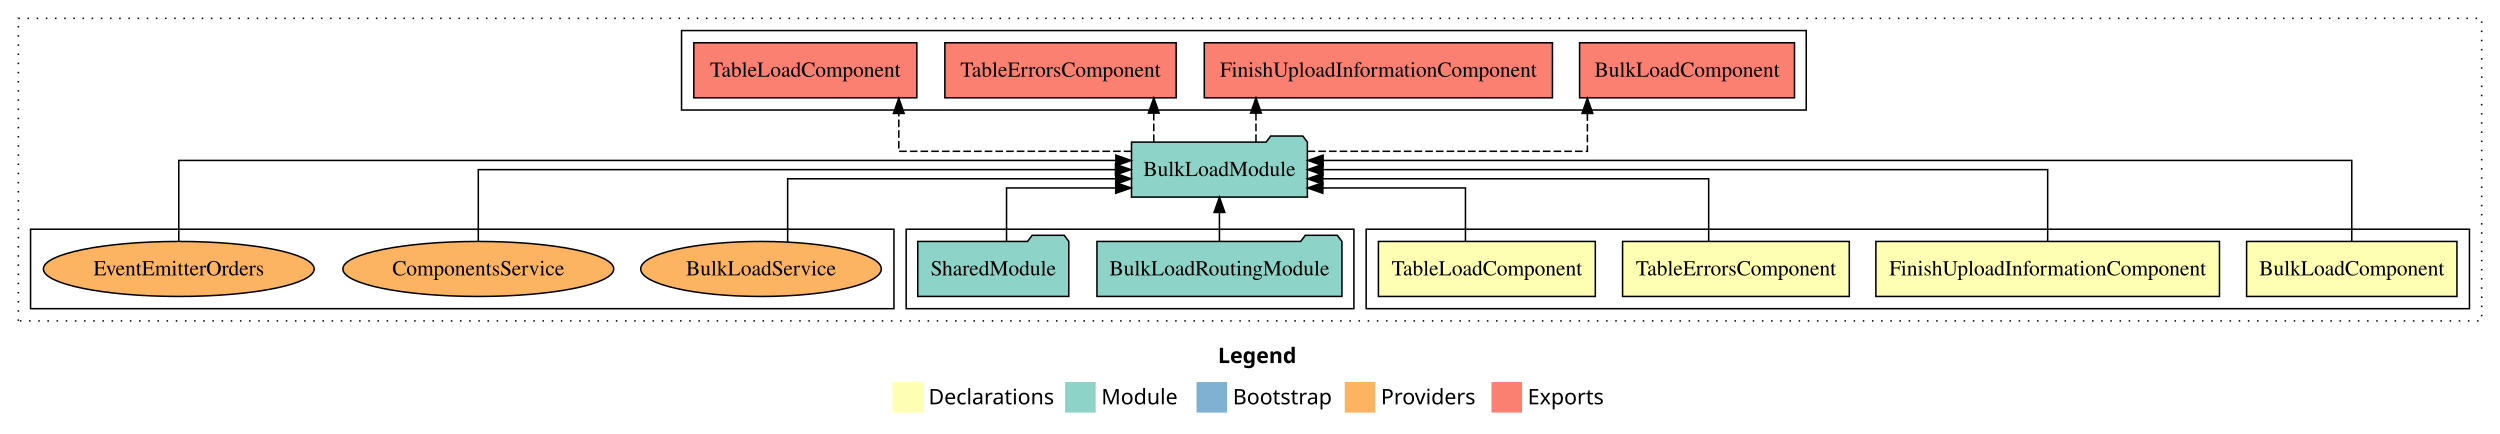
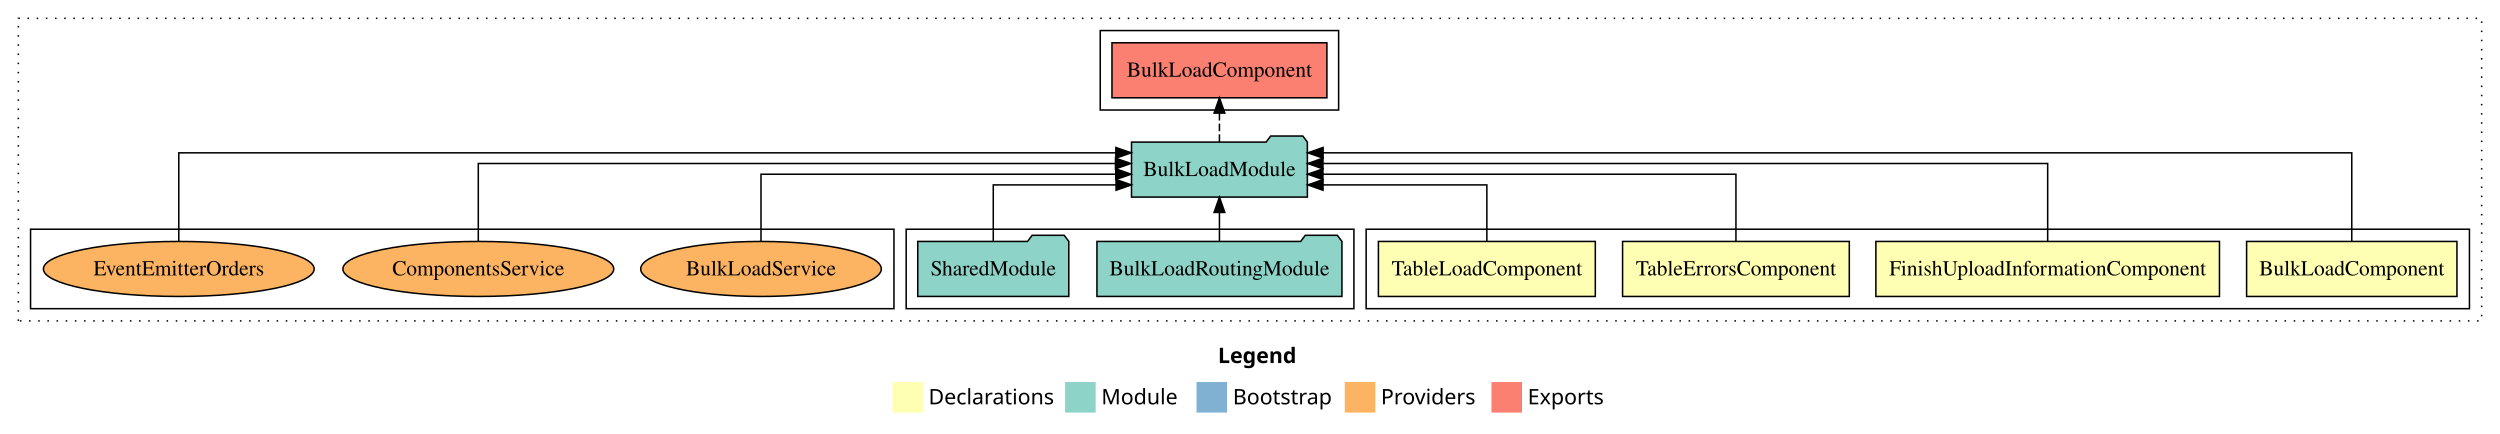
<svg xmlns="http://www.w3.org/2000/svg" width="1636pt" height="284pt" viewBox="0.00 0.00 1636.00 284.00">
  <g id="graph0" class="graph" transform="scale(1 1) rotate(0) translate(4 280)">
    <polygon fill="#ffffff" stroke="transparent" points="-4,4 -4,-280 1632,-280 1632,4 -4,4" />
    <text text-anchor="start" x="793.009" y="-42.4" font-family="sans-serif" font-weight="bold" font-size="14.00" fill="#000000">Legend</text>
    <polygon fill="#ffffb3" stroke="transparent" points="580,-10 580,-30 600,-30 600,-10 580,-10" />
    <text text-anchor="start" x="603.629" y="-15.4" font-family="sans-serif" font-size="14.00" fill="#000000">  Declarations</text>
    <polygon fill="#8dd3c7" stroke="transparent" points="693,-10 693,-30 713,-30 713,-10 693,-10" />
    <text text-anchor="start" x="716.725" y="-15.4" font-family="sans-serif" font-size="14.00" fill="#000000">  Module</text>
    <polygon fill="#80b1d3" stroke="transparent" points="779,-10 779,-30 799,-30 799,-10 779,-10" />
    <text text-anchor="start" x="802.781" y="-15.4" font-family="sans-serif" font-size="14.00" fill="#000000">  Bootstrap</text>
    <polygon fill="#fdb462" stroke="transparent" points="876,-10 876,-30 896,-30 896,-10 876,-10" />
    <text text-anchor="start" x="899.673" y="-15.4" font-family="sans-serif" font-size="14.00" fill="#000000">  Providers</text>
    <polygon fill="#fb8072" stroke="transparent" points="972,-10 972,-30 992,-30 992,-10 972,-10" />
    <text text-anchor="start" x="995.726" y="-15.4" font-family="sans-serif" font-size="14.00" fill="#000000">  Exports</text>
    <g id="clust1" class="cluster">
      <polygon fill="none" stroke="#000000" stroke-dasharray="1,5" points="8,-70 8,-268 1620,-268 1620,-70 8,-70" />
    </g>
    <g id="clust2" class="cluster">
      <polygon fill="none" stroke="#000000" points="890,-78 890,-130 1612,-130 1612,-78 890,-78" />
    </g>
    <g id="clust7" class="cluster">
      <polygon fill="none" stroke="#000000" points="589,-78 589,-130 882,-130 882,-78 589,-78" />
    </g>
    <g id="clust8" class="cluster">
-       <polygon fill="none" stroke="#000000" points="442,-208 442,-260 1178,-260 1178,-208 442,-208" />
+       <polygon fill="none" stroke="#000000" points="716,-208 716,-260 872,-260 872,-208 716,-208" />
    </g>
    <g id="clust10" class="cluster">
      <polygon fill="none" stroke="#000000" points="16,-78 16,-130 581,-130 581,-78 16,-78" />
    </g>
    <g id="node1" class="node">
      <polygon fill="#ffffb3" stroke="#000000" points="1603.827,-122 1466.173,-122 1466.173,-86 1603.827,-86 1603.827,-122" />
      <text text-anchor="middle" x="1535" y="-99.8" font-family="Times,serif" font-size="14.00" fill="#000000">BulkLoadComponent</text>
    </g>
    <g id="node5" class="node">
      <polygon fill="#8dd3c7" stroke="#000000" points="851.545,-187 848.545,-191 827.545,-191 824.545,-187 736.455,-187 736.455,-151 851.545,-151 851.545,-187" />
      <text text-anchor="middle" x="794" y="-164.8" font-family="Times,serif" font-size="14.00" fill="#000000">BulkLoadModule</text>
    </g>
    <g id="edge1" class="edge">
-       <path fill="none" stroke="#000000" d="M1535,-122.284C1535,-143.321 1535,-175 1535,-175 1535,-175 861.836,-175 861.836,-175" />
-       <polygon fill="#000000" stroke="#000000" points="861.836,-171.5 851.836,-175 861.836,-178.5 861.836,-171.5" />
+       <path fill="none" stroke="#000000" d="M1535,-122.011C1535,-144.485 1535,-180 1535,-180 1535,-180 861.836,-180 861.836,-180" />
+       <polygon fill="#000000" stroke="#000000" points="861.836,-176.5 851.836,-180 861.836,-183.5 861.836,-176.5" />
    </g>
    <g id="node2" class="node">
      <polygon fill="#ffffb3" stroke="#000000" points="1448.421,-122 1223.579,-122 1223.579,-86 1448.421,-86 1448.421,-122" />
      <text text-anchor="middle" x="1336" y="-99.8" font-family="Times,serif" font-size="14.00" fill="#000000">FinishUploadInformationComponent</text>
    </g>
    <g id="edge2" class="edge">
-       <path fill="none" stroke="#000000" d="M1336,-122.106C1336,-141.339 1336,-169 1336,-169 1336,-169 861.747,-169 861.747,-169" />
-       <polygon fill="#000000" stroke="#000000" points="861.747,-165.5 851.747,-169 861.747,-172.5 861.747,-165.5" />
+       <path fill="none" stroke="#000000" d="M1336,-122.129C1336,-142.572 1336,-173 1336,-173 1336,-173 861.747,-173 861.747,-173" />
+       <polygon fill="#000000" stroke="#000000" points="861.747,-169.5 851.747,-173 861.747,-176.5 861.747,-169.5" />
    </g>
    <g id="node3" class="node">
      <polygon fill="#ffffb3" stroke="#000000" points="1206.184,-122 1057.816,-122 1057.816,-86 1206.184,-86 1206.184,-122" />
      <text text-anchor="middle" x="1132" y="-99.8" font-family="Times,serif" font-size="14.00" fill="#000000">TableErrorsComponent</text>
    </g>
    <g id="edge3" class="edge">
-       <path fill="none" stroke="#000000" d="M1114.161,-122.022C1114.161,-139.373 1114.161,-163 1114.161,-163 1114.161,-163 861.608,-163 861.608,-163" />
-       <polygon fill="#000000" stroke="#000000" points="861.608,-159.5 851.608,-163 861.608,-166.5 861.608,-159.5" />
+       <path fill="none" stroke="#000000" d="M1132,-122.267C1132,-140.555 1132,-166 1132,-166 1132,-166 861.72,-166 861.72,-166" />
+       <polygon fill="#000000" stroke="#000000" points="861.72,-162.5 851.72,-166 861.72,-169.5 861.72,-162.5" />
    </g>
    <g id="node4" class="node">
      <polygon fill="#ffffb3" stroke="#000000" points="1039.972,-122 898.028,-122 898.028,-86 1039.972,-86 1039.972,-122" />
      <text text-anchor="middle" x="969" y="-99.8" font-family="Times,serif" font-size="14.00" fill="#000000">TableLoadComponent</text>
    </g>
    <g id="edge4" class="edge">
-       <path fill="none" stroke="#000000" d="M954.987,-122.24C954.987,-137.571 954.987,-157 954.987,-157 954.987,-157 861.665,-157 861.665,-157" />
-       <polygon fill="#000000" stroke="#000000" points="861.665,-153.5 851.665,-157 861.665,-160.5 861.665,-153.5" />
+       <path fill="none" stroke="#000000" d="M969,-122.009C969,-138.049 969,-159 969,-159 969,-159 861.787,-159 861.787,-159" />
+       <polygon fill="#000000" stroke="#000000" points="861.787,-155.5 851.787,-159 861.787,-162.5 861.787,-155.5" />
    </g>
    <g id="node8" class="node">
-       <polygon fill="#fb8072" stroke="#000000" points="1170.327,-252 1029.673,-252 1029.673,-216 1170.327,-216 1170.327,-252" />
-       <text text-anchor="middle" x="1100" y="-229.8" font-family="Times,serif" font-size="14.00" fill="#000000">BulkLoadComponent </text>
+       <polygon fill="#fb8072" stroke="#000000" points="864.327,-252 723.673,-252 723.673,-216 864.327,-216 864.327,-252" />
+       <text text-anchor="middle" x="794" y="-229.8" font-family="Times,serif" font-size="14.00" fill="#000000">BulkLoadComponent </text>
    </g>
    <g id="edge7" class="edge">
-       <path fill="none" stroke="#000000" stroke-dasharray="5,2" d="M851.674,-181C922.909,-181 1034.786,-181 1034.786,-181 1034.786,-181 1034.786,-205.76 1034.786,-205.76" />
-       <polygon fill="#000000" stroke="#000000" points="1031.286,-205.76 1034.786,-215.76 1038.286,-205.76 1031.286,-205.76" />
-     </g>
-     <g id="node9" class="node">
-       <polygon fill="#fb8072" stroke="#000000" points="1011.921,-252 784.079,-252 784.079,-216 1011.921,-216 1011.921,-252" />
-       <text text-anchor="middle" x="898" y="-229.8" font-family="Times,serif" font-size="14.00" fill="#000000">FinishUploadInformationComponent </text>
-     </g>
-     <g id="edge8" class="edge">
-       <path fill="none" stroke="#000000" stroke-dasharray="5,2" d="M817.906,-187.106C817.906,-187.106 817.906,-205.991 817.906,-205.991" />
-       <polygon fill="#000000" stroke="#000000" points="814.406,-205.991 817.906,-215.991 821.406,-205.991 814.406,-205.991" />
-     </g>
-     <g id="node10" class="node">
-       <polygon fill="#fb8072" stroke="#000000" points="765.684,-252 614.316,-252 614.316,-216 765.684,-216 765.684,-252" />
-       <text text-anchor="middle" x="690" y="-229.8" font-family="Times,serif" font-size="14.00" fill="#000000">TableErrorsComponent </text>
-     </g>
-     <g id="edge9" class="edge">
-       <path fill="none" stroke="#000000" stroke-dasharray="5,2" d="M751.035,-187.106C751.035,-187.106 751.035,-205.991 751.035,-205.991" />
-       <polygon fill="#000000" stroke="#000000" points="747.535,-205.991 751.035,-215.991 754.535,-205.991 747.535,-205.991" />
-     </g>
-     <g id="node11" class="node">
-       <polygon fill="#fb8072" stroke="#000000" points="595.973,-252 450.027,-252 450.027,-216 595.973,-216 595.973,-252" />
-       <text text-anchor="middle" x="523" y="-229.8" font-family="Times,serif" font-size="14.00" fill="#000000">TableLoadComponent </text>
-     </g>
-     <g id="edge10" class="edge">
-       <path fill="none" stroke="#000000" stroke-dasharray="5,2" d="M736.387,-181C674.271,-181 584.176,-181 584.176,-181 584.176,-181 584.176,-205.76 584.176,-205.76" />
-       <polygon fill="#000000" stroke="#000000" points="580.676,-205.76 584.176,-215.76 587.676,-205.76 580.676,-205.76" />
+       <path fill="none" stroke="#000000" stroke-dasharray="5,2" d="M794,-187.106C794,-187.106 794,-205.991 794,-205.991" />
+       <polygon fill="#000000" stroke="#000000" points="790.5,-205.991 794,-215.991 797.5,-205.991 790.5,-205.991" />
    </g>
    <g id="node6" class="node">
      <polygon fill="#8dd3c7" stroke="#000000" points="874.162,-122 871.162,-126 850.162,-126 847.162,-122 713.838,-122 713.838,-86 874.162,-86 874.162,-122" />
      <text text-anchor="middle" x="794" y="-99.8" font-family="Times,serif" font-size="14.00" fill="#000000">BulkLoadRoutingModule</text>
    </g>
    <g id="edge5" class="edge">
      <path fill="none" stroke="#000000" d="M794,-122.106C794,-122.106 794,-140.991 794,-140.991" />
      <polygon fill="#000000" stroke="#000000" points="790.5,-140.991 794,-150.991 797.5,-140.991 790.5,-140.991" />
    </g>
    <g id="node7" class="node">
      <polygon fill="#8dd3c7" stroke="#000000" points="695.423,-122 692.423,-126 671.423,-126 668.423,-122 596.577,-122 596.577,-86 695.423,-86 695.423,-122" />
      <text text-anchor="middle" x="646" y="-99.8" font-family="Times,serif" font-size="14.00" fill="#000000">SharedModule</text>
    </g>
    <g id="edge6" class="edge">
-       <path fill="none" stroke="#000000" d="M654.685,-122.24C654.685,-137.571 654.685,-157 654.685,-157 654.685,-157 726.128,-157 726.128,-157" />
-       <polygon fill="#000000" stroke="#000000" points="726.128,-160.5 736.128,-157 726.128,-153.5 726.128,-160.5" />
+       <path fill="none" stroke="#000000" d="M646,-122.009C646,-138.049 646,-159 646,-159 646,-159 726.356,-159 726.356,-159" />
+       <polygon fill="#000000" stroke="#000000" points="726.356,-162.5 736.356,-159 726.356,-155.5 726.356,-162.5" />
    </g>
-     <g id="node12" class="node">
+     <g id="node9" class="node">
      <ellipse fill="#fdb462" stroke="#000000" cx="494" cy="-104" rx="78.732" ry="18" />
      <text text-anchor="middle" x="494" y="-99.8" font-family="Times,serif" font-size="14.00" fill="#000000">BulkLoadService</text>
    </g>
-     <g id="edge11" class="edge">
-       <path fill="none" stroke="#000000" d="M511.44,-121.702C511.44,-139.081 511.44,-163 511.44,-163 511.44,-163 726.138,-163 726.138,-163" />
-       <polygon fill="#000000" stroke="#000000" points="726.138,-166.5 736.138,-163 726.138,-159.5 726.138,-166.5" />
+     <g id="edge8" class="edge">
+       <path fill="none" stroke="#000000" d="M494,-122.267C494,-140.555 494,-166 494,-166 494,-166 726.157,-166 726.157,-166" />
+       <polygon fill="#000000" stroke="#000000" points="726.157,-169.5 736.157,-166 726.157,-162.5 726.157,-169.5" />
    </g>
-     <g id="node13" class="node">
+     <g id="node10" class="node">
      <ellipse fill="#fdb462" stroke="#000000" cx="309" cy="-104" rx="88.626" ry="18" />
      <text text-anchor="middle" x="309" y="-99.8" font-family="Times,serif" font-size="14.00" fill="#000000">ComponentsService</text>
    </g>
-     <g id="edge12" class="edge">
-       <path fill="none" stroke="#000000" d="M309,-122.106C309,-141.339 309,-169 309,-169 309,-169 725.979,-169 725.979,-169" />
-       <polygon fill="#000000" stroke="#000000" points="725.979,-172.5 735.979,-169 725.979,-165.5 725.979,-172.5" />
+     <g id="edge9" class="edge">
+       <path fill="none" stroke="#000000" d="M309,-122.129C309,-142.572 309,-173 309,-173 309,-173 725.979,-173 725.979,-173" />
+       <polygon fill="#000000" stroke="#000000" points="725.979,-176.5 735.979,-173 725.979,-169.5 725.979,-176.5" />
    </g>
-     <g id="node14" class="node">
+     <g id="node11" class="node">
      <ellipse fill="#fdb462" stroke="#000000" cx="113" cy="-104" rx="88.599" ry="18" />
      <text text-anchor="middle" x="113" y="-99.8" font-family="Times,serif" font-size="14.00" fill="#000000">EventEmitterOrders</text>
    </g>
-     <g id="edge13" class="edge">
-       <path fill="none" stroke="#000000" d="M113,-122.284C113,-143.321 113,-175 113,-175 113,-175 726.232,-175 726.232,-175" />
-       <polygon fill="#000000" stroke="#000000" points="726.232,-178.5 736.232,-175 726.232,-171.5 726.232,-178.5" />
+     <g id="edge10" class="edge">
+       <path fill="none" stroke="#000000" d="M113,-122.011C113,-144.485 113,-180 113,-180 113,-180 726.232,-180 726.232,-180" />
+       <polygon fill="#000000" stroke="#000000" points="726.232,-183.5 736.232,-180 726.232,-176.5 726.232,-183.5" />
    </g>
  </g>
</svg>
